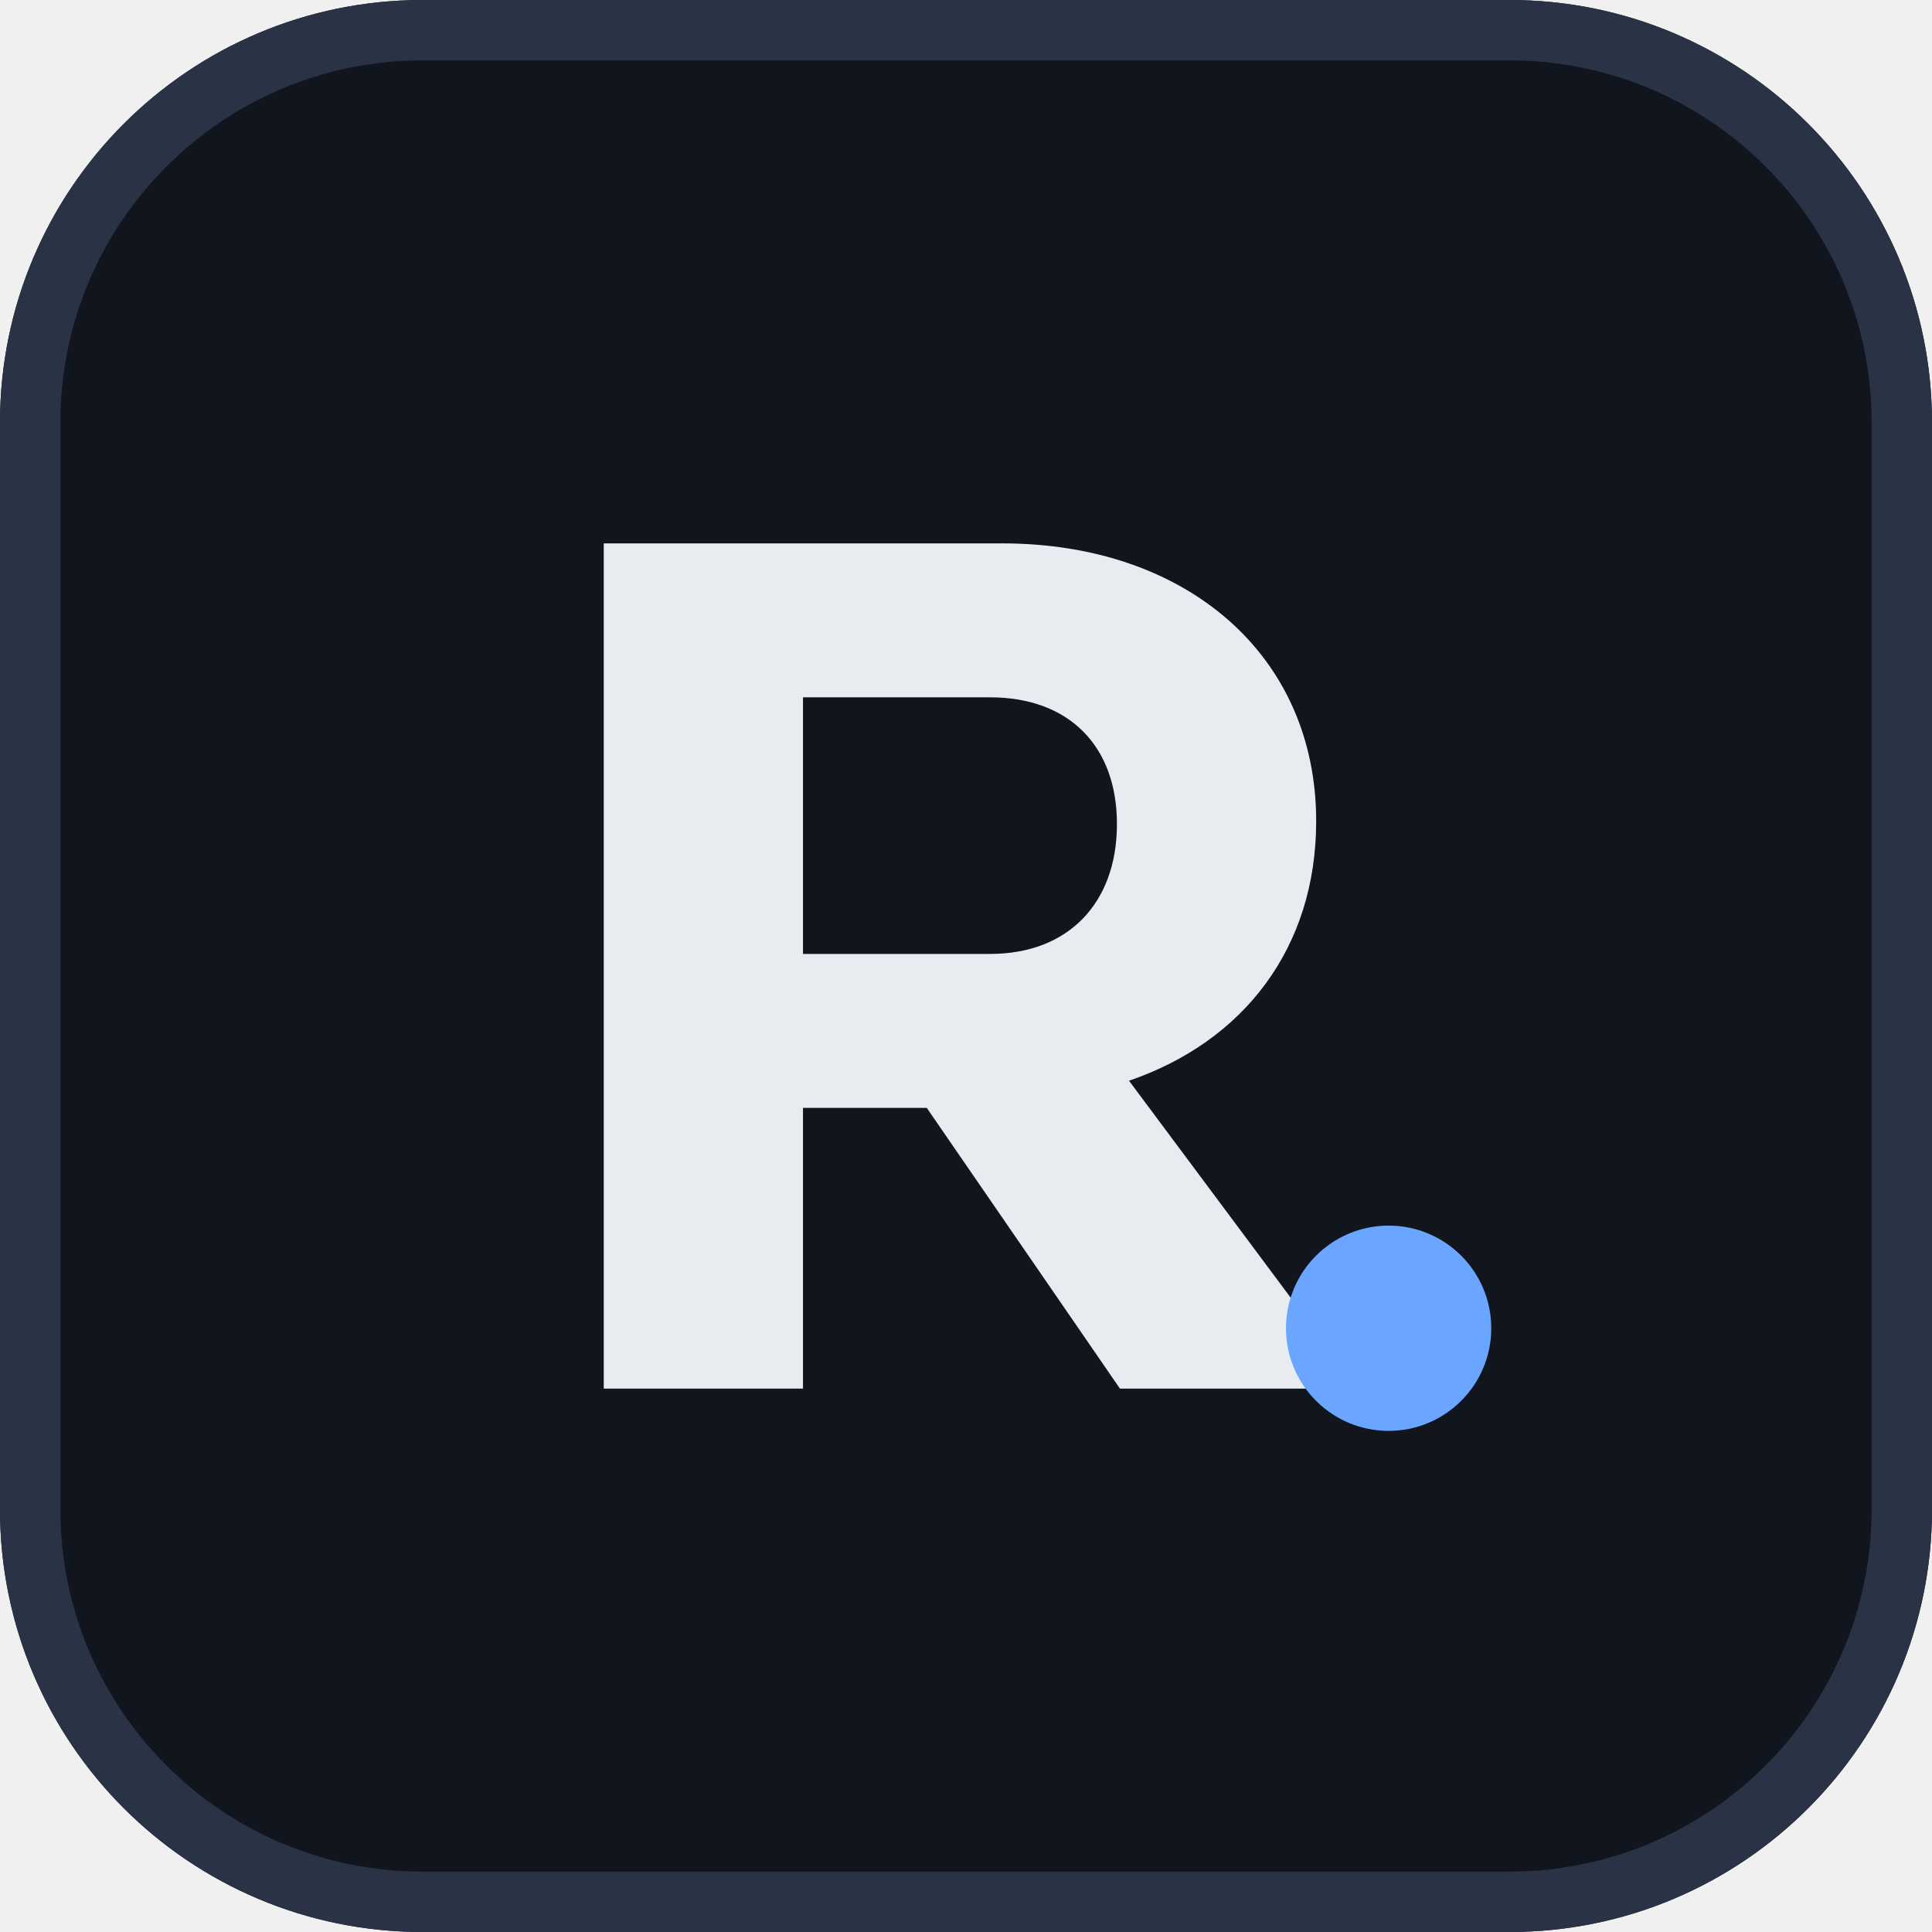
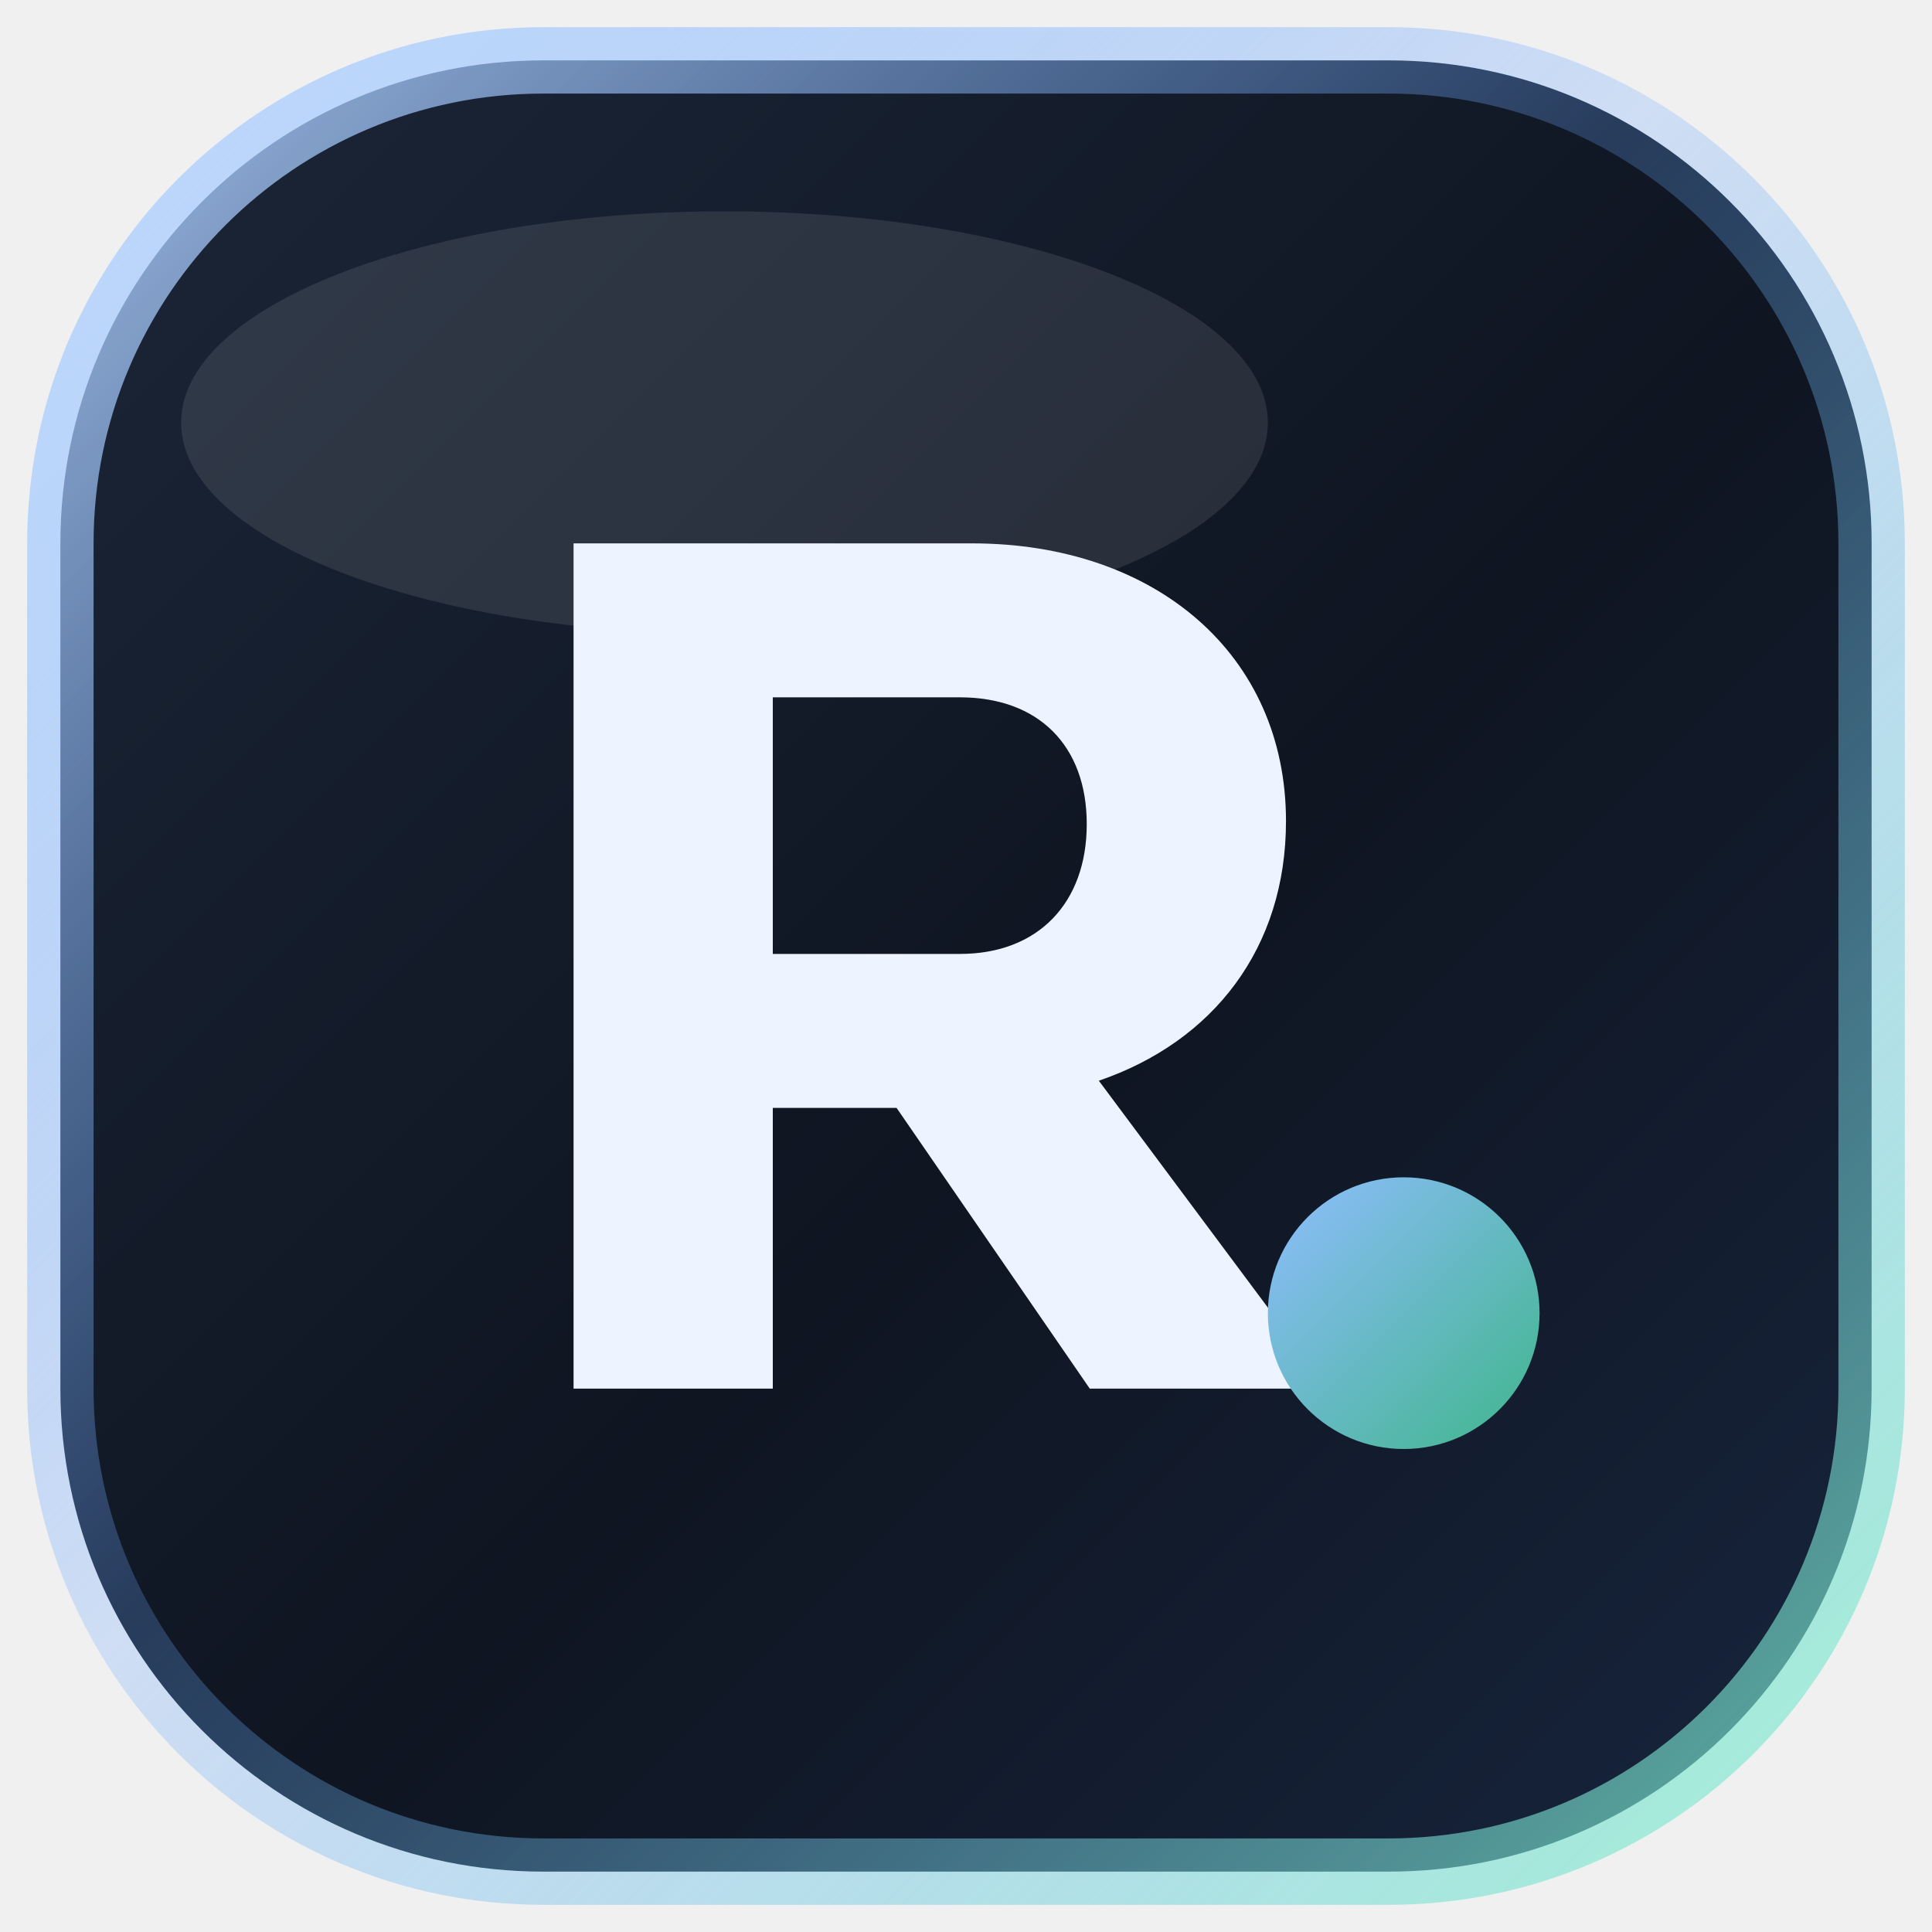
<svg xmlns="http://www.w3.org/2000/svg" viewBox="0 0 64 64">
-   <rect width="64" height="64" rx="14" fill="#11151d" />
-   <rect x="1" y="1" width="62" height="62" rx="13" fill="none" stroke="#2a3345" stroke-width="2" />
-   <path d="M20 46V18h13.2c6.1 0 10.4 3.7 10.4 9.2 0 4.2-2.4 7.3-6.2 8.6L45 46h-7.9l-6.4-9.3H26.6V46H20zm6.6-14.4h6.2c2.6 0 4.2-1.7 4.2-4.3s-1.6-4.2-4.2-4.2h-6.2v8.5z" fill="#e8ecf1" />
-   <circle cx="46" cy="44" r="3.4" fill="#6aa6ff" />
+   <defs>
+     <linearGradient id="glassBg" x1="0%" y1="0%" x2="100%" y2="100%">
+       <stop offset="0%" stop-color="#1b2638" />
+       <stop offset="55%" stop-color="#0f1521" />
+       <stop offset="100%" stop-color="#17253e" />
+     </linearGradient>
+     <linearGradient id="glassRim" x1="0%" y1="0%" x2="100%" y2="100%">
+       <stop offset="0%" stop-color="#b8d6ff" stop-opacity="0.85" />
+       <stop offset="45%" stop-color="#6aa6ff" stop-opacity="0.25" />
+       <stop offset="100%" stop-color="#7ef0c8" stop-opacity="0.7" />
+     </linearGradient>
+     <linearGradient id="accentOrb" x1="0%" y1="0%" x2="100%" y2="100%">
+       <stop offset="0%" stop-color="#8fbdff" />
+       <stop offset="100%" stop-color="#3fb68b" />
+     </linearGradient>
+   </defs>
+   <rect x="2" y="2" width="60" height="60" rx="16" fill="url(#glassBg)" stroke="url(#glassRim)" stroke-width="2.2" />
+   <ellipse cx="24" cy="14" rx="18" ry="7" fill="#ffffff" opacity="0.1" />
+   <path d="M19 46V18h13.2c6.1 0 10.4 3.7 10.4 9.2 0 4.2-2.4 7.3-6.2 8.6L44 46h-7.9l-6.4-9.3H25.6V46H19zm6.6-14.4h6.2c2.6 0 4.2-1.7 4.2-4.3s-1.6-4.2-4.2-4.2h-6.2v8.5z" fill="#eef4ff" />
+   <circle cx="46.5" cy="43.5" r="4.5" fill="url(#accentOrb)" />
</svg>
